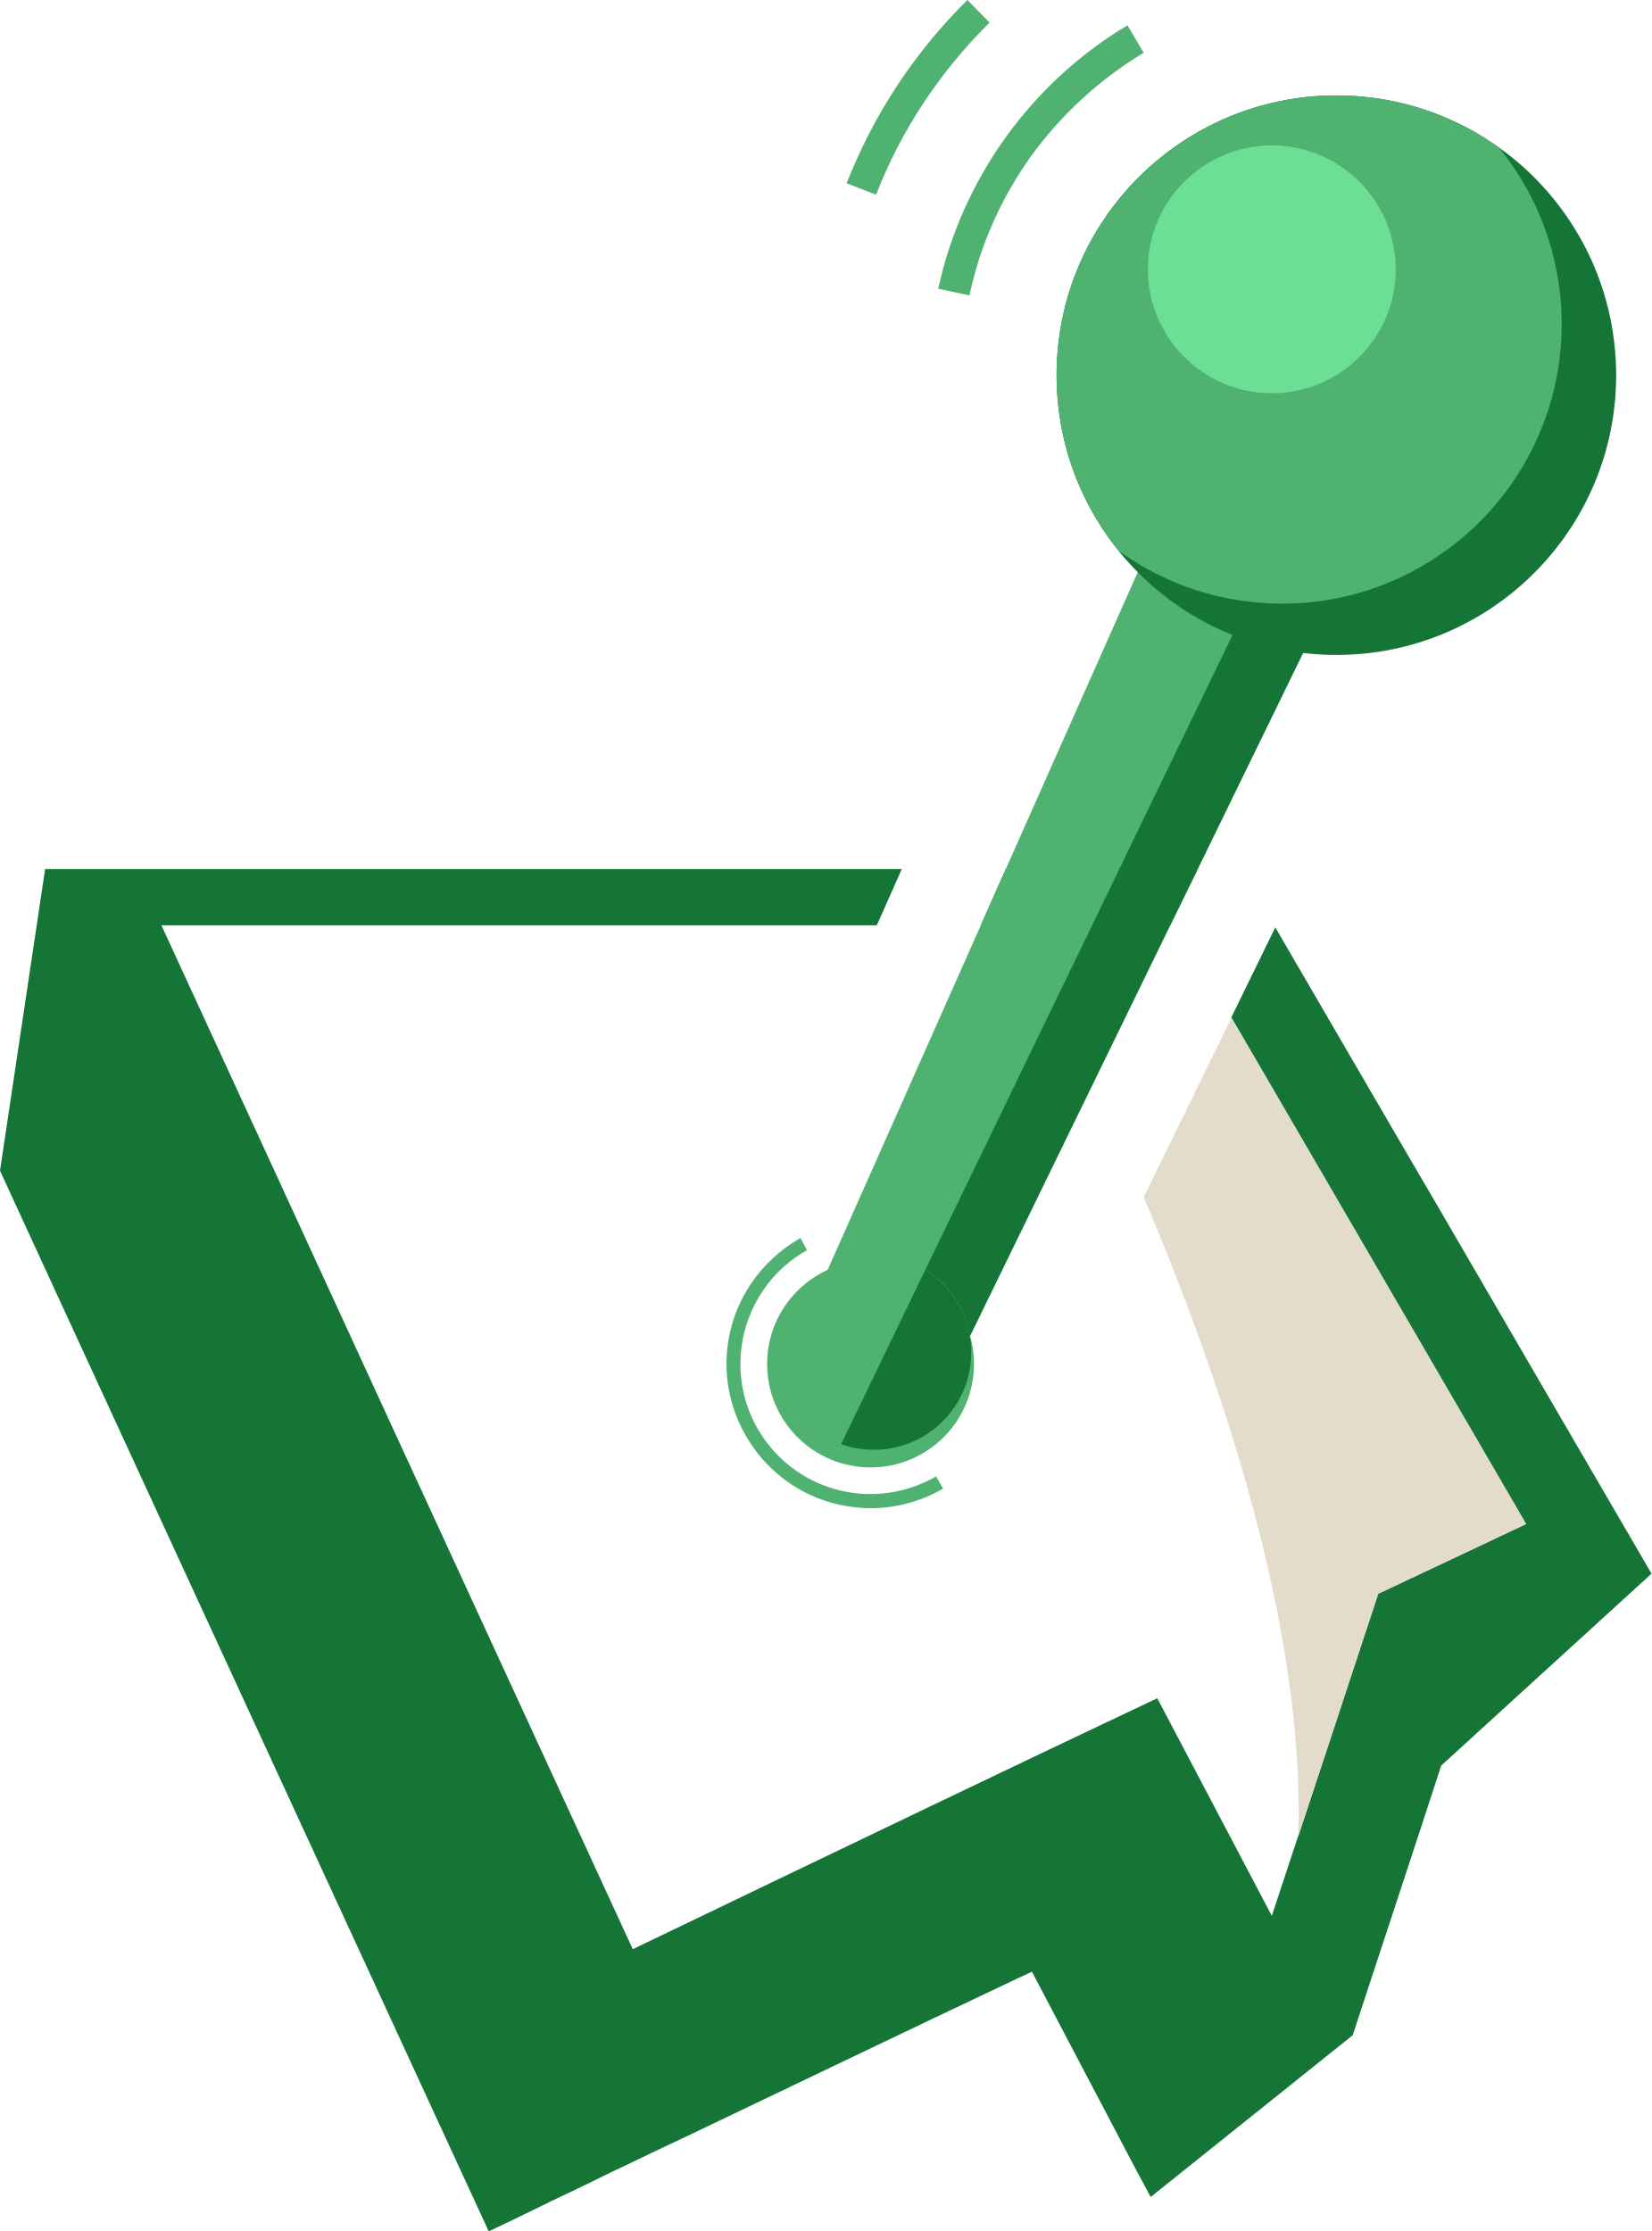
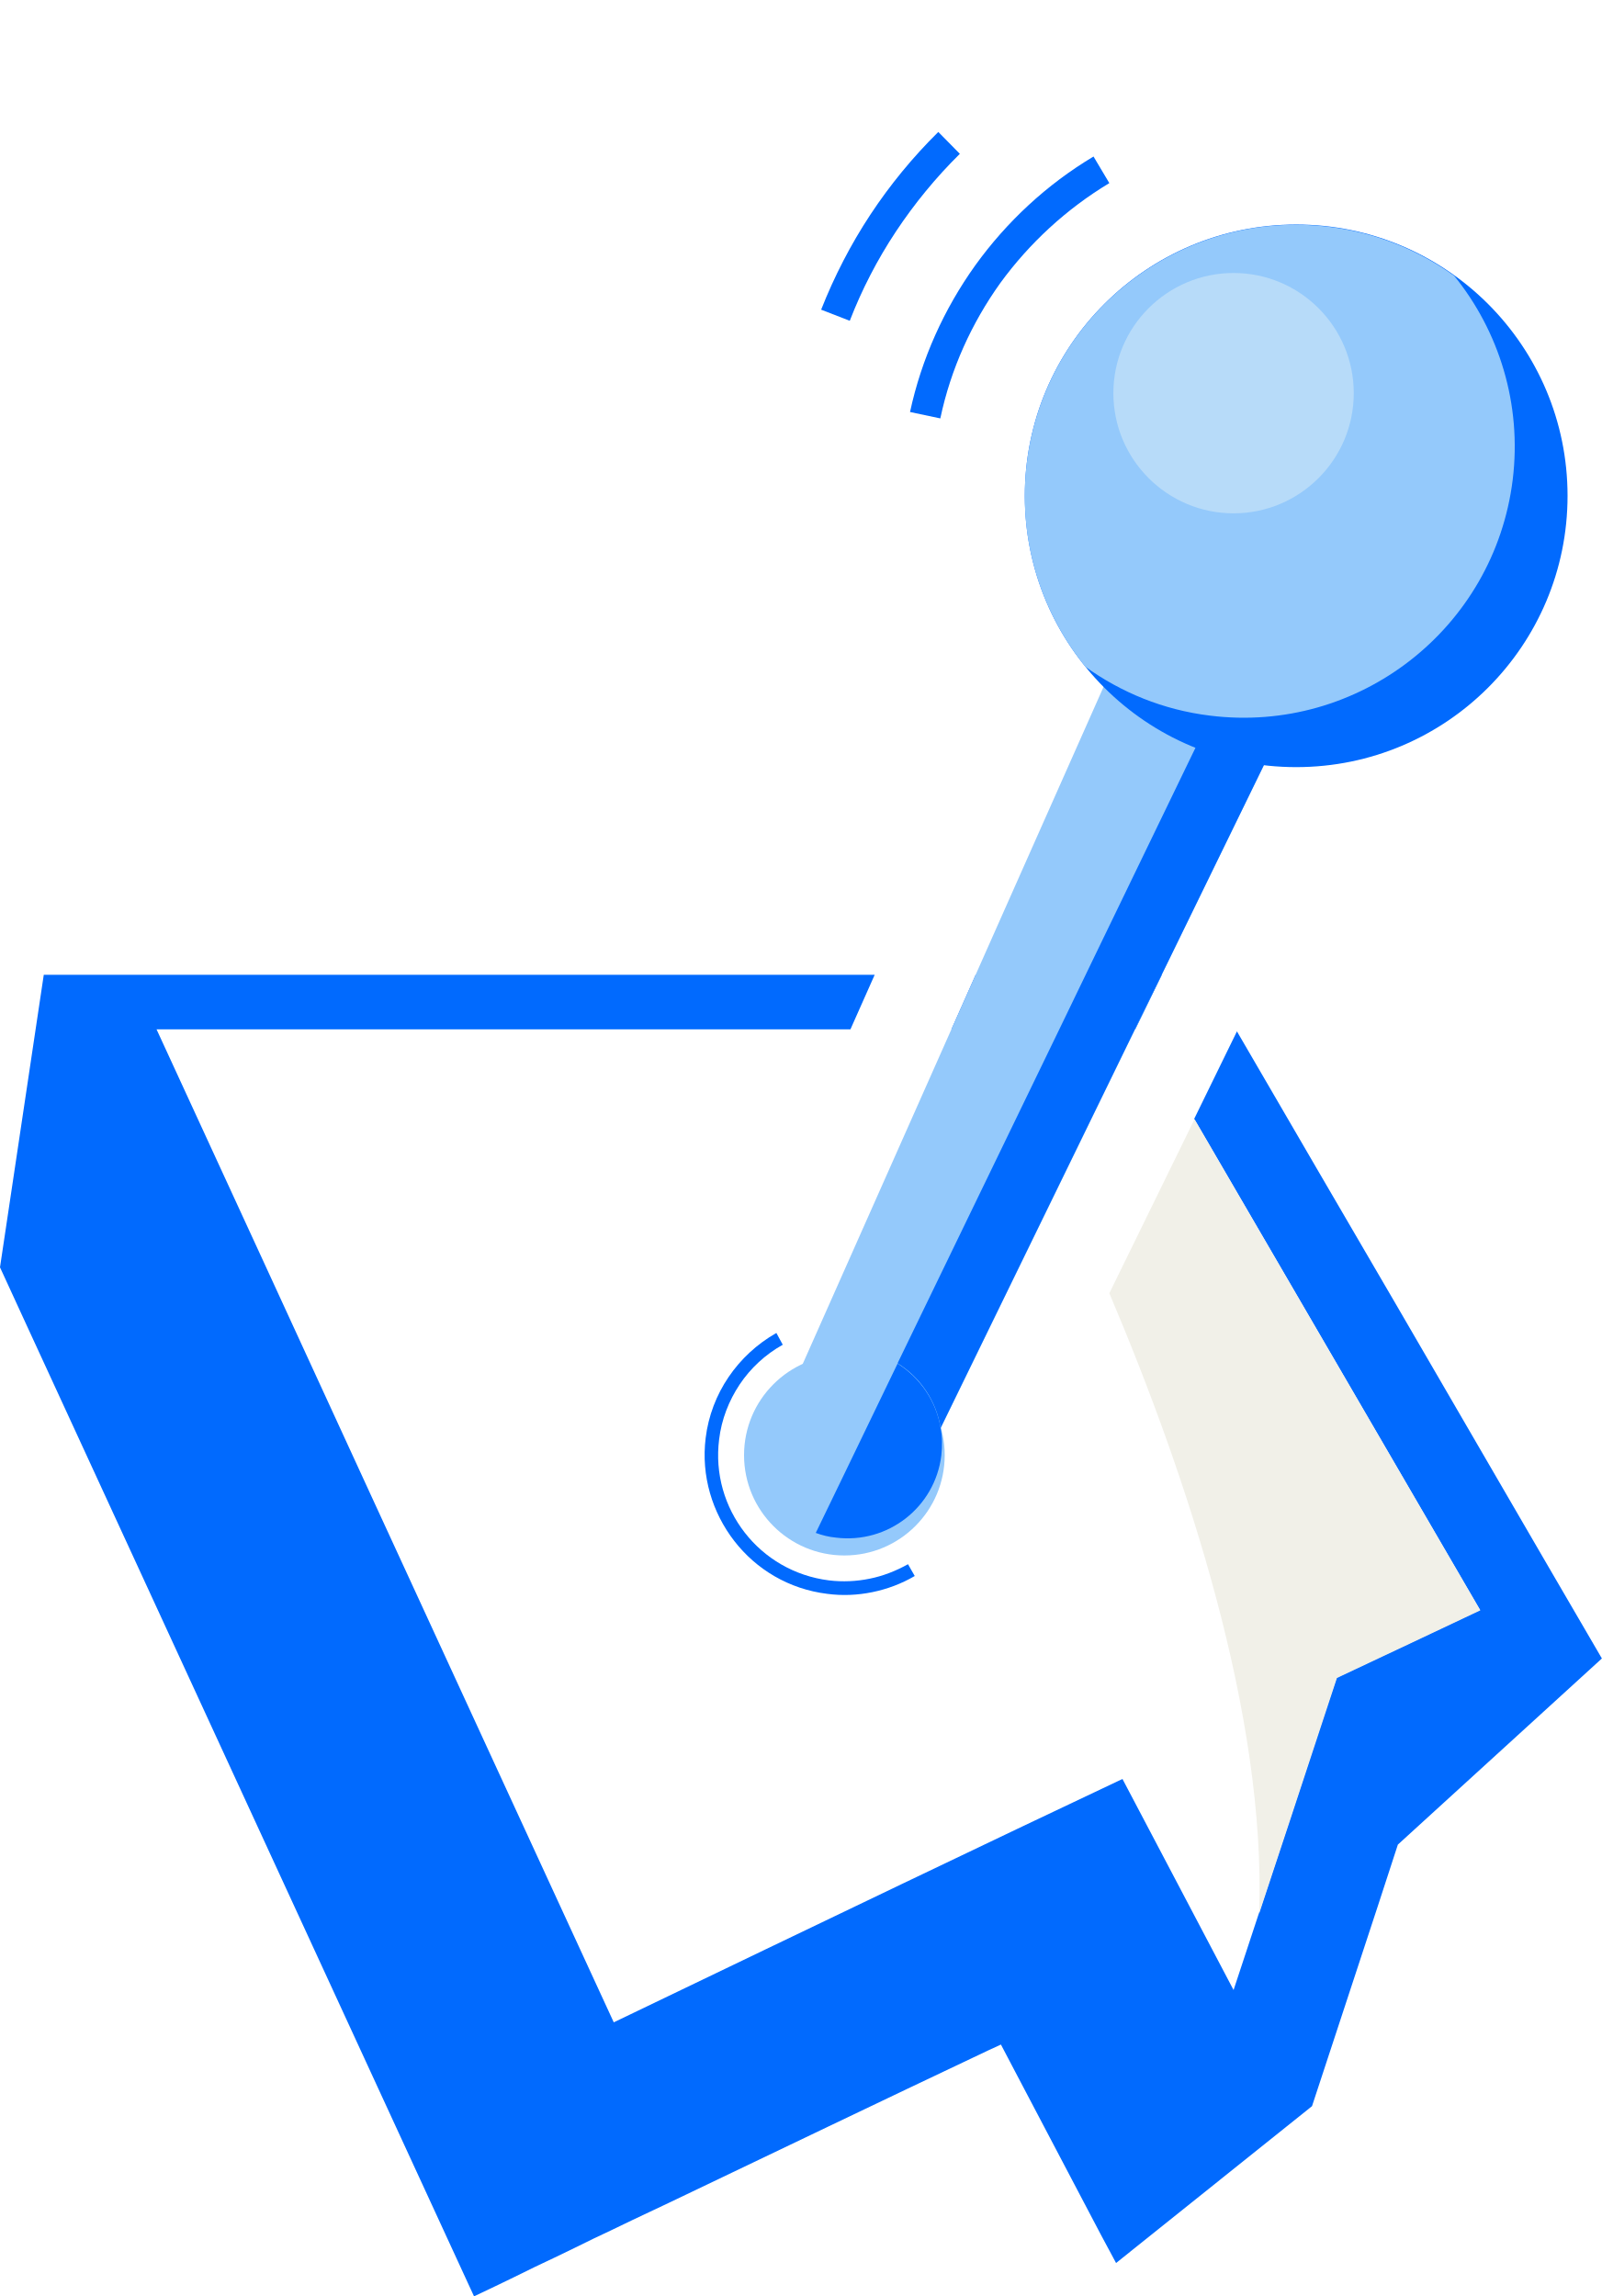
- <svg xmlns="http://www.w3.org/2000/svg" version="1.1" id="Layer_1" x="0px" y="0px" viewBox="0 0 475.8 642.8" style="enable-background:new 0 0 475.8 642.8;" xml:space="preserve">
+ <svg xmlns="http://www.w3.org/2000/svg" version="1.1" id="Layer_1" x="0px" y="0px" viewBox="0 0 475.8 682.1" style="enable-background:new 0 0 475.8 682.1;" xml:space="preserve">
  <style type="text/css">
- 	.st0{fill-rule:evenodd;clip-rule:evenodd;fill:#157537;}
- 	.st1{fill-rule:evenodd;clip-rule:evenodd;fill:#4FB271;}
- 	.st2{fill-rule:evenodd;clip-rule:evenodd;fill:#E4DCCB;}
- 	.st3{fill-rule:evenodd;clip-rule:evenodd;fill:#6BE094;}
+ 	.st0{display:none;fill-rule:evenodd;clip-rule:evenodd;fill:#373435;}
+ 	.st1{fill-rule:evenodd;clip-rule:evenodd;fill:#016AFE;}
+ 	.st2{fill-rule:evenodd;clip-rule:evenodd;fill:#94C9FB;}
+ 	.st3{fill-rule:evenodd;clip-rule:evenodd;fill:#F1F0E8;}
+ 	.st4{fill-rule:evenodd;clip-rule:evenodd;fill:#B7DBF9;}
</style>
-   <path class="st0" d="M475.8,453.4l-60.6,55.3l-6,18.4c-6.1,18.6-12.6,38.3-19.5,59.3l-58.2,46.6l-2.2-4.1l-2.2-4.1  c-8.5-16.2-17.1-32.5-25.6-48.7l-2.1-4l-2.1-4l-3.9,1.8c-31.7,15-63.3,30.2-94.9,45.3l-5.5,2.6l-5.5,2.6l-5.6,2.7l-5.7,2.7l-5.7,2.8  l-5.8,2.8l-5.9,2.8l-5.9,2.9l-6,2.9l-6.1,2.9l-2.4-5.2C94.9,543.3,51.4,449,8,354.7l-4-8.7l-4-8.7l13-86.9c84.7,0,154.8,0,213.7,0  h33.1l-7.2,16.2H228c-50,0-109.5,0-181.5,0c20.6,44.7,41.9,91,64,139.1c23,49.9,46.9,101.9,71.8,155.9c31.5-15.2,60.2-28.9,86-41.3  c23.6-11.3,45.2-21.6,65.1-31c10.8,20.6,21.9,41.5,33,62.7c5.9-17.8,11.4-34.5,16.6-50.3c4.9-14.9,9.5-29.1,14-42.5  c7.8-3.7,15.2-7.2,22.5-10.6c6.9-3.3,13.6-6.4,20.1-9.5c-17.7-30.4-35-60.2-51.9-89.2c-11.2-19.2-22.2-38.1-33-56.7l12.7-26  c15.5,26.6,31.2,53.7,47.3,81.2C434.6,382.6,454.9,417.6,475.8,453.4L475.8,453.4z M289.8,250.3l-7.2,16.2h54.6l7.9-16.2H289.8z" />
-   <polygon class="st1" points="229.9,385.1 343.4,129.7 387.6,163.1 265.9,412.8 " />
-   <circle class="st0" cx="385" cy="108.1" r="80.6" />
-   <path class="st1" d="M394.9,28.1c13.9,1.7,26.4,6.9,37,14.5c13.3,16.4,20.2,38.1,17.4,60.7c-5.5,44.1-45.7,75.5-89.9,70  c-13.9-1.7-26.4-6.9-37-14.5c-13.3-16.4-20.2-38-17.4-60.7C310.5,54,350.8,22.6,394.9,28.1z" />
-   <circle class="st1" cx="250.8" cy="393" r="29.8" />
-   <path class="st0" d="M355.3,182.5l-29.8,61.6l-9.8,20.3l-49.1,101.4c6.8,4.2,11.5,11.2,12.8,19.2l57.5-118l9.9-20.2l29.2-59.9  c-1.2-0.1-2.4-0.2-3.6-0.4C366.4,185.8,360.7,184.4,355.3,182.5z" />
-   <path class="st0" d="M266.6,365.8l-16.7,34.6l-7.6,15.7c1.9,0.7,3.9,1.2,6,1.4c15.4,1.9,29.4-9,31.3-24.4c0.3-2.8,0.3-5.5-0.2-8.1  C278.1,377,273.3,370.1,266.6,365.8z" />
-   <path class="st1" d="M271.7,428.9c-3.9,2.3-8.2,3.9-12.6,4.8c-4.4,0.9-8.9,1.1-13.4,0.5c-11.4-1.4-21.1-7.3-27.6-15.7  c-6.5-8.4-9.9-19.3-8.5-30.6c0.8-6.6,3.2-12.8,6.8-18.1c3.6-5.3,8.4-9.8,14.2-13.1l1.9,3.5c-5.2,2.9-9.6,7-12.8,11.8  c-3.2,4.8-5.4,10.4-6.1,16.3c-1.3,10.3,1.7,20.1,7.6,27.7c5.9,7.6,14.7,12.9,25,14.2c4.1,0.5,8.2,0.3,12.1-0.5  c4-0.8,7.8-2.3,11.4-4.3L271.7,428.9z" />
-   <path class="st1" d="M270.3,83.2c3.4-15.8,10.1-30.6,19.4-43.6c9.3-12.9,21.2-24,35.1-32.3l4.7,7.9c-12.8,7.7-23.8,17.9-32.4,29.7  c-8.5,11.9-14.7,25.5-17.8,40.2L270.3,83.2z" />
-   <path class="st1" d="M243.9,52.8c3.9-9.9,8.8-19.4,14.6-28.2c5.8-8.8,12.6-17.1,20.2-24.6l6.4,6.5c-7.1,7-13.5,14.8-19,23.1  c-5.5,8.3-10.1,17.2-13.7,26.5L243.9,52.8z" />
-   <path class="st2" d="M329.5,344.9c23.1,54.5,46.6,125.2,44.5,184.3l9.1-27.5l14-42.5l22.5-10.6l20.1-9.5l-51.9-89.2l-33-56.7  L329.5,344.9z" />
-   <path class="st3" d="M366.4,113.3c19.7,0,35.7-16,35.7-35.7s-16-35.7-35.7-35.7c-19.7,0-35.7,16-35.7,35.7S346.7,113.3,366.4,113.3z  " />
+   <path class="st0" d="M-170.3,778.6l-22.2,70.8l-22.2-70.8H-228l-22.2,70.8l-22.2-70.8h-13.2l27.8,87.7h15.3l21.1-66.8l21.2,66.8  h15.3l27.8-87.7H-170.3L-170.3,778.6z M-117.3,778.6h-30.4v87.7h13v-29h17.4c17,0,31.5-10.4,31.5-29.3  C-85.8,789-100.3,778.6-117.3,778.6L-117.3,778.6z M-117.3,825.2h-17.4v-34.3h17.4c10.7,0,18.7,5.7,18.7,17.2  C-98.7,819.5-106.6,825.2-117.3,825.2L-117.3,825.2z M29.7,829.5v-50.9H16.9v50.9c0,18.9-8.3,25.8-21.7,25.8  c-13.5,0-21.7-6.9-21.7-25.8v-50.9h-13v50.9c0,26.2,13.3,38,34.7,38C16.4,867.6,29.7,855.7,29.7,829.5L29.7,829.5z M39.3,848.2  c1.2,12.8,12,19.4,27.1,19.4c13.8,0,24.6-6.4,24.6-17.5c0-8.6-5.8-14.8-18.5-19.3c-12.8-4.8-18.2-5.9-18.2-10.9  c0-4.3,5.1-6.5,9.6-6.5c4.8,0,10,2.5,10.5,7.7h13c-0.6-10.3-9.5-18.4-24-18.4c-11.2,0-22.1,6.5-22.1,17.3c0,10.1,8.3,14.9,18.2,18.2  c12.8,4.4,18.5,5.8,18.5,11.7c0,4.4-5.1,6.9-11.4,6.9c-8,0-13.2-3.5-14.5-8.5H39.3L39.3,848.2z M162.4,835.8  c0-17.8-12-33.2-31.3-33.2c-18.8,0-31.3,14.7-31.3,32.1c0,18.7,13.2,32.9,32.2,32.9c16.8,0,26.6-11.4,28.7-20l-11.2-1.2  c-2.6,4.8-8.3,9.8-17.3,9.8c-12,0-19.1-7.4-19.5-17h49.7V835.8L162.4,835.8z M131.1,814.1c10.9,0,17.8,7.5,18.3,15.9h-36.7  C113.2,821.3,120.6,814.1,131.1,814.1L131.1,814.1z M200.4,802.6c-5.4,0-10.1,3.5-14.1,8.5l-0.6-7.3h-12.1v62.5h12.8v-29.5  c0-12.5,4.3-22,13.2-22c2.7,0,5.2,1,6.4,1.7l2-11.2C206.7,804.1,204.1,802.6,200.4,802.6L200.4,802.6z M330.7,778.6L298.5,830  l-32.1-51.4h-13v87.7h13V802l29.4,47.3h5.6l29.4-47.3v64.4h13v-87.7H330.7L330.7,778.6z M356.8,835.1c0,17.9,13.5,32.5,31.4,32.5  c11.2,0,20.1-6.2,23.7-14.2l0.7,13h12.2v-62.5h-12.2l-0.7,12.8c-3.6-7.9-12.5-14.1-23.7-14.1C370.3,802.6,356.8,817.2,356.8,835.1  L356.8,835.1z M369.7,835.1c0-11.1,8.8-20.3,20.6-20.3c11.6,0,20.3,9.1,20.3,20.3c0,11.1-8.6,20.3-20.3,20.3  C378.4,855.4,369.7,846.2,369.7,835.1L369.7,835.1z M475.9,802.6c-10.1,0-18.2,4.9-24.1,11.2l-0.6-10h-12.1v62.5h12.8v-32.6  c0.6-9.3,6.8-18.9,19-18.9c9,0,15.1,5.4,15.1,20.5v31h12.8v-36.7C498.9,812.2,490.6,802.6,475.9,802.6L475.9,802.6z M509,835.1  c0,17.9,13.5,32.5,31.4,32.5c11.2,0,20.1-6.2,23.7-14.2l0.7,13h12.2v-62.5h-12.2l-0.7,12.8c-3.6-7.9-12.5-14.1-23.7-14.1  C522.5,802.6,509,817.2,509,835.1L509,835.1z M521.9,835.1c0-11.1,8.8-20.3,20.6-20.3c11.6,0,20.3,9.1,20.3,20.3  c0,11.1-8.6,20.3-20.3,20.3C530.6,855.4,521.9,846.2,521.9,835.1L521.9,835.1z M645.1,803.9l-16.7,1.5c-3.7-1.7-8-2.7-12.7-2.7  c-14.7,0-26.1,9.8-26.1,23.5c0,7.7,3.7,14.2,9.5,18.4c-3.7,1.7-7.3,4.9-7.3,9.4c0,3.3,2.2,6.2,5.6,8.3c-4.3,2.7-7.8,6.9-7.8,13.6  c0,13.1,13.2,20.3,27.7,20.3s27.7-7.2,27.7-20.3c0-11.9-10.4-20.3-29.6-20.3c-6.9,0-11.2-0.7-11.2-3.8c0-1.5,0.9-2.6,2.6-3.5  c2.7,0.9,5.8,1.4,9,1.4c14.8,0,26.2-9.9,26.2-23.5c0-4.3-1.2-8.2-3.2-11.6l6.4,0.9V803.9L645.1,803.9z M615.7,838.7  c-7.5,0-13.8-5.3-13.8-12.6c0-7.4,6.3-12.7,13.8-12.7c7.7,0,14,5.3,14,12.7C629.7,833.4,623.4,838.7,615.7,838.7L615.7,838.7z   M632.8,876c0,6.2-6.2,9.3-15.4,9.3c-9.3,0-15.4-3.6-15.4-9.8c0-4.2,4-7.8,7.3-9.4c0.9,0.1,1.7,0.1,2.5,0.1  C624.5,866.2,632.8,868.8,632.8,876L632.8,876z M715.7,835.8c0-17.8-12-33.2-31.3-33.2c-18.8,0-31.3,14.7-31.3,32.1  c0,18.7,13.2,32.9,32.2,32.9c16.8,0,26.6-11.4,28.7-20l-11.2-1.2c-2.6,4.8-8.3,9.8-17.3,9.8c-12,0-19.1-7.4-19.5-17h49.7V835.8  L715.7,835.8z M684.4,814.1c10.9,0,17.8,7.5,18.3,15.9H666C666.5,821.3,673.9,814.1,684.4,814.1L684.4,814.1z M753.7,802.6  c-5.4,0-10.1,3.5-14.1,8.5l-0.6-7.3h-12.1v62.5h12.8v-29.5c0-12.5,4.3-22,13.2-22c2.7,0,5.2,1,6.4,1.7l2-11.2  C760,804.1,757.4,802.6,753.7,802.6z" />
+   <path class="st1" d="M475.8,492.7L415.2,548l-6,18.4c-6.1,18.6-12.6,38.3-19.5,59.3l-58.2,46.6l-2.2-4.1l-2.2-4.1  c-8.5-16.2-17.1-32.5-25.6-48.7l-2.1-4l-2.1-4l-3.9,1.8c-31.7,15-63.3,30.2-94.9,45.3l-5.5,2.6l-5.5,2.6l-5.6,2.7l-5.7,2.7l-5.7,2.8  l-5.8,2.8l-5.9,2.8l-5.9,2.9l-6,2.9l-6.1,2.9l-2.4-5.2C94.9,582.5,51.4,488.2,8,393.9l-4-8.7l-4-8.7l13-86.9c84.7,0,154.8,0,213.7,0  h33.1l-7.2,16.2H228c-50,0-109.5,0-181.5,0c20.6,44.7,41.9,91,64,139.1c23,49.9,46.9,101.9,71.8,155.9c31.5-15.2,60.2-28.9,86-41.3  c23.6-11.3,45.2-21.6,65.1-31c10.8,20.6,21.9,41.5,33,62.7c5.9-17.8,11.4-34.5,16.6-50.3c4.9-14.9,9.5-29.1,14-42.5  c7.8-3.7,15.2-7.2,22.5-10.6c6.9-3.3,13.6-6.4,20.1-9.5c-17.7-30.4-35-60.2-51.9-89.2c-11.2-19.2-22.2-38.1-33-56.7l12.7-26  c15.5,26.6,31.2,53.7,47.3,81.2C434.6,421.8,454.9,456.9,475.8,492.7L475.8,492.7z M289.8,289.6l-7.2,16.2h54.6l7.9-16.2H289.8z" />
+   <polygon class="st2" points="229.9,424.4 343.4,168.9 387.6,202.3 265.9,452 " />
+   <circle class="st1" cx="385" cy="147.3" r="80.6" />
+   <path class="st2" d="M394.9,67.4c13.9,1.7,26.4,6.9,37,14.5c13.3,16.4,20.2,38.1,17.4,60.7c-5.5,44.1-45.7,75.5-89.9,70  c-13.9-1.7-26.4-6.9-37-14.5c-13.3-16.4-20.2-38-17.4-60.7C310.5,93.2,350.8,61.9,394.9,67.4z" />
+   <circle class="st2" cx="250.8" cy="432.3" r="29.8" />
+   <path class="st1" d="M355.3,221.7l-29.8,61.6l-9.8,20.3l-49.1,101.4c6.8,4.2,11.5,11.2,12.8,19.2l57.5-118l9.9-20.2l29.2-59.9  c-1.2-0.1-2.4-0.2-3.6-0.4C366.4,225,360.7,223.7,355.3,221.7z" />
+   <path class="st1" d="M266.6,405.1l-16.7,34.6l-7.6,15.7c1.9,0.7,3.9,1.2,6,1.4c15.4,1.9,29.4-9,31.3-24.4c0.3-2.8,0.3-5.5-0.2-8.1  C278.1,416.3,273.3,409.3,266.6,405.1z" />
+   <path class="st1" d="M271.7,468.2c-3.9,2.3-8.2,3.9-12.6,4.8c-4.4,0.9-8.9,1.1-13.4,0.5c-11.4-1.4-21.1-7.3-27.6-15.7  c-6.5-8.4-9.9-19.3-8.5-30.6c0.8-6.6,3.2-12.8,6.8-18.1c3.6-5.3,8.4-9.8,14.2-13.1l1.9,3.5c-5.2,2.9-9.6,7-12.8,11.8  c-3.2,4.8-5.4,10.4-6.1,16.3c-1.3,10.3,1.7,20.1,7.6,27.7c5.9,7.6,14.7,12.9,25,14.2c4.1,0.5,8.2,0.3,12.1-0.5  c4-0.8,7.8-2.3,11.4-4.3L271.7,468.2z" />
+   <path class="st1" d="M270.3,122.4c3.4-15.8,10.1-30.6,19.4-43.6c9.3-12.9,21.2-24,35.1-32.3l4.7,7.9c-12.8,7.7-23.8,17.9-32.4,29.7  c-8.5,11.9-14.7,25.5-17.8,40.2L270.3,122.4z" />
+   <path class="st1" d="M243.9,92c3.9-9.9,8.8-19.4,14.6-28.2c5.8-8.8,12.6-17.1,20.2-24.6l6.4,6.5c-7.1,7-13.5,14.8-19,23.1  c-5.5,8.3-10.1,17.2-13.7,26.5L243.9,92z" />
+   <path class="st3" d="M329.5,384.2c23.1,54.5,46.6,125.2,44.5,184.3l9.1-27.5l14-42.5l22.5-10.6l20.1-9.5l-51.9-89.2l-33-56.7  L329.5,384.2z" />
+   <path class="st4" d="M366.4,152.5c19.7,0,35.7-16,35.7-35.7s-16-35.7-35.7-35.7c-19.7,0-35.7,16-35.7,35.7S346.7,152.5,366.4,152.5z  " />
</svg>
